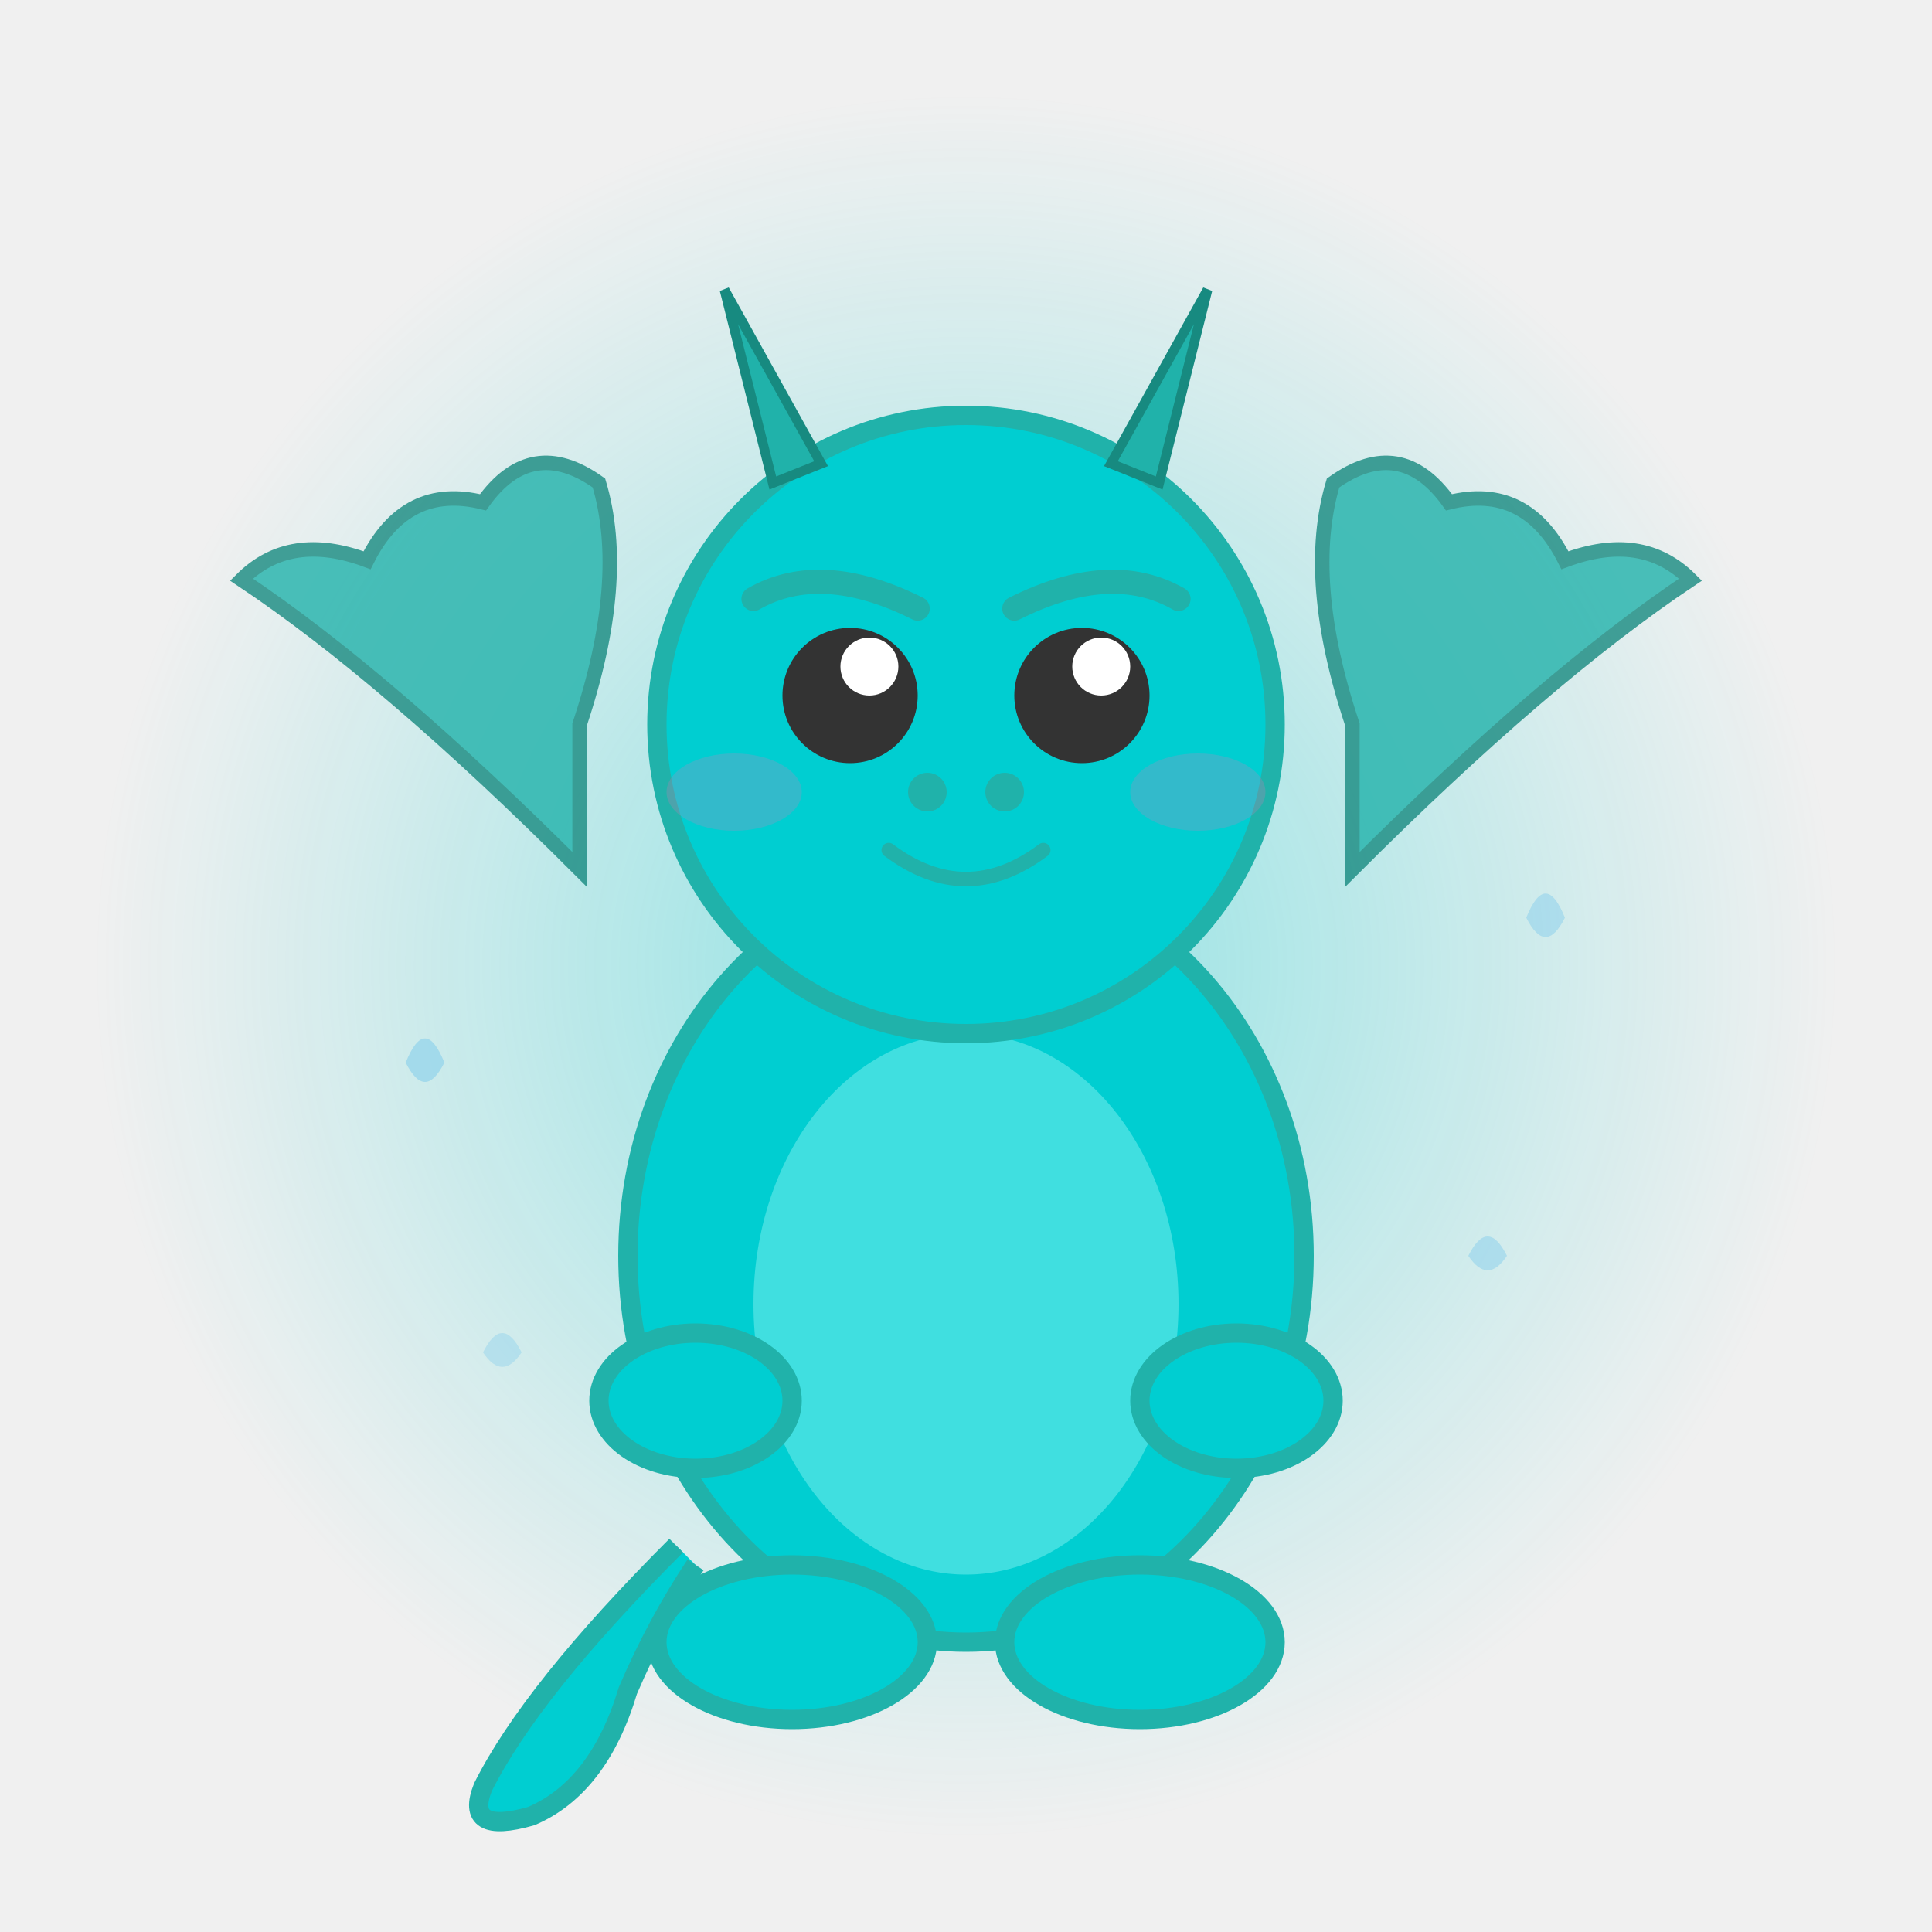
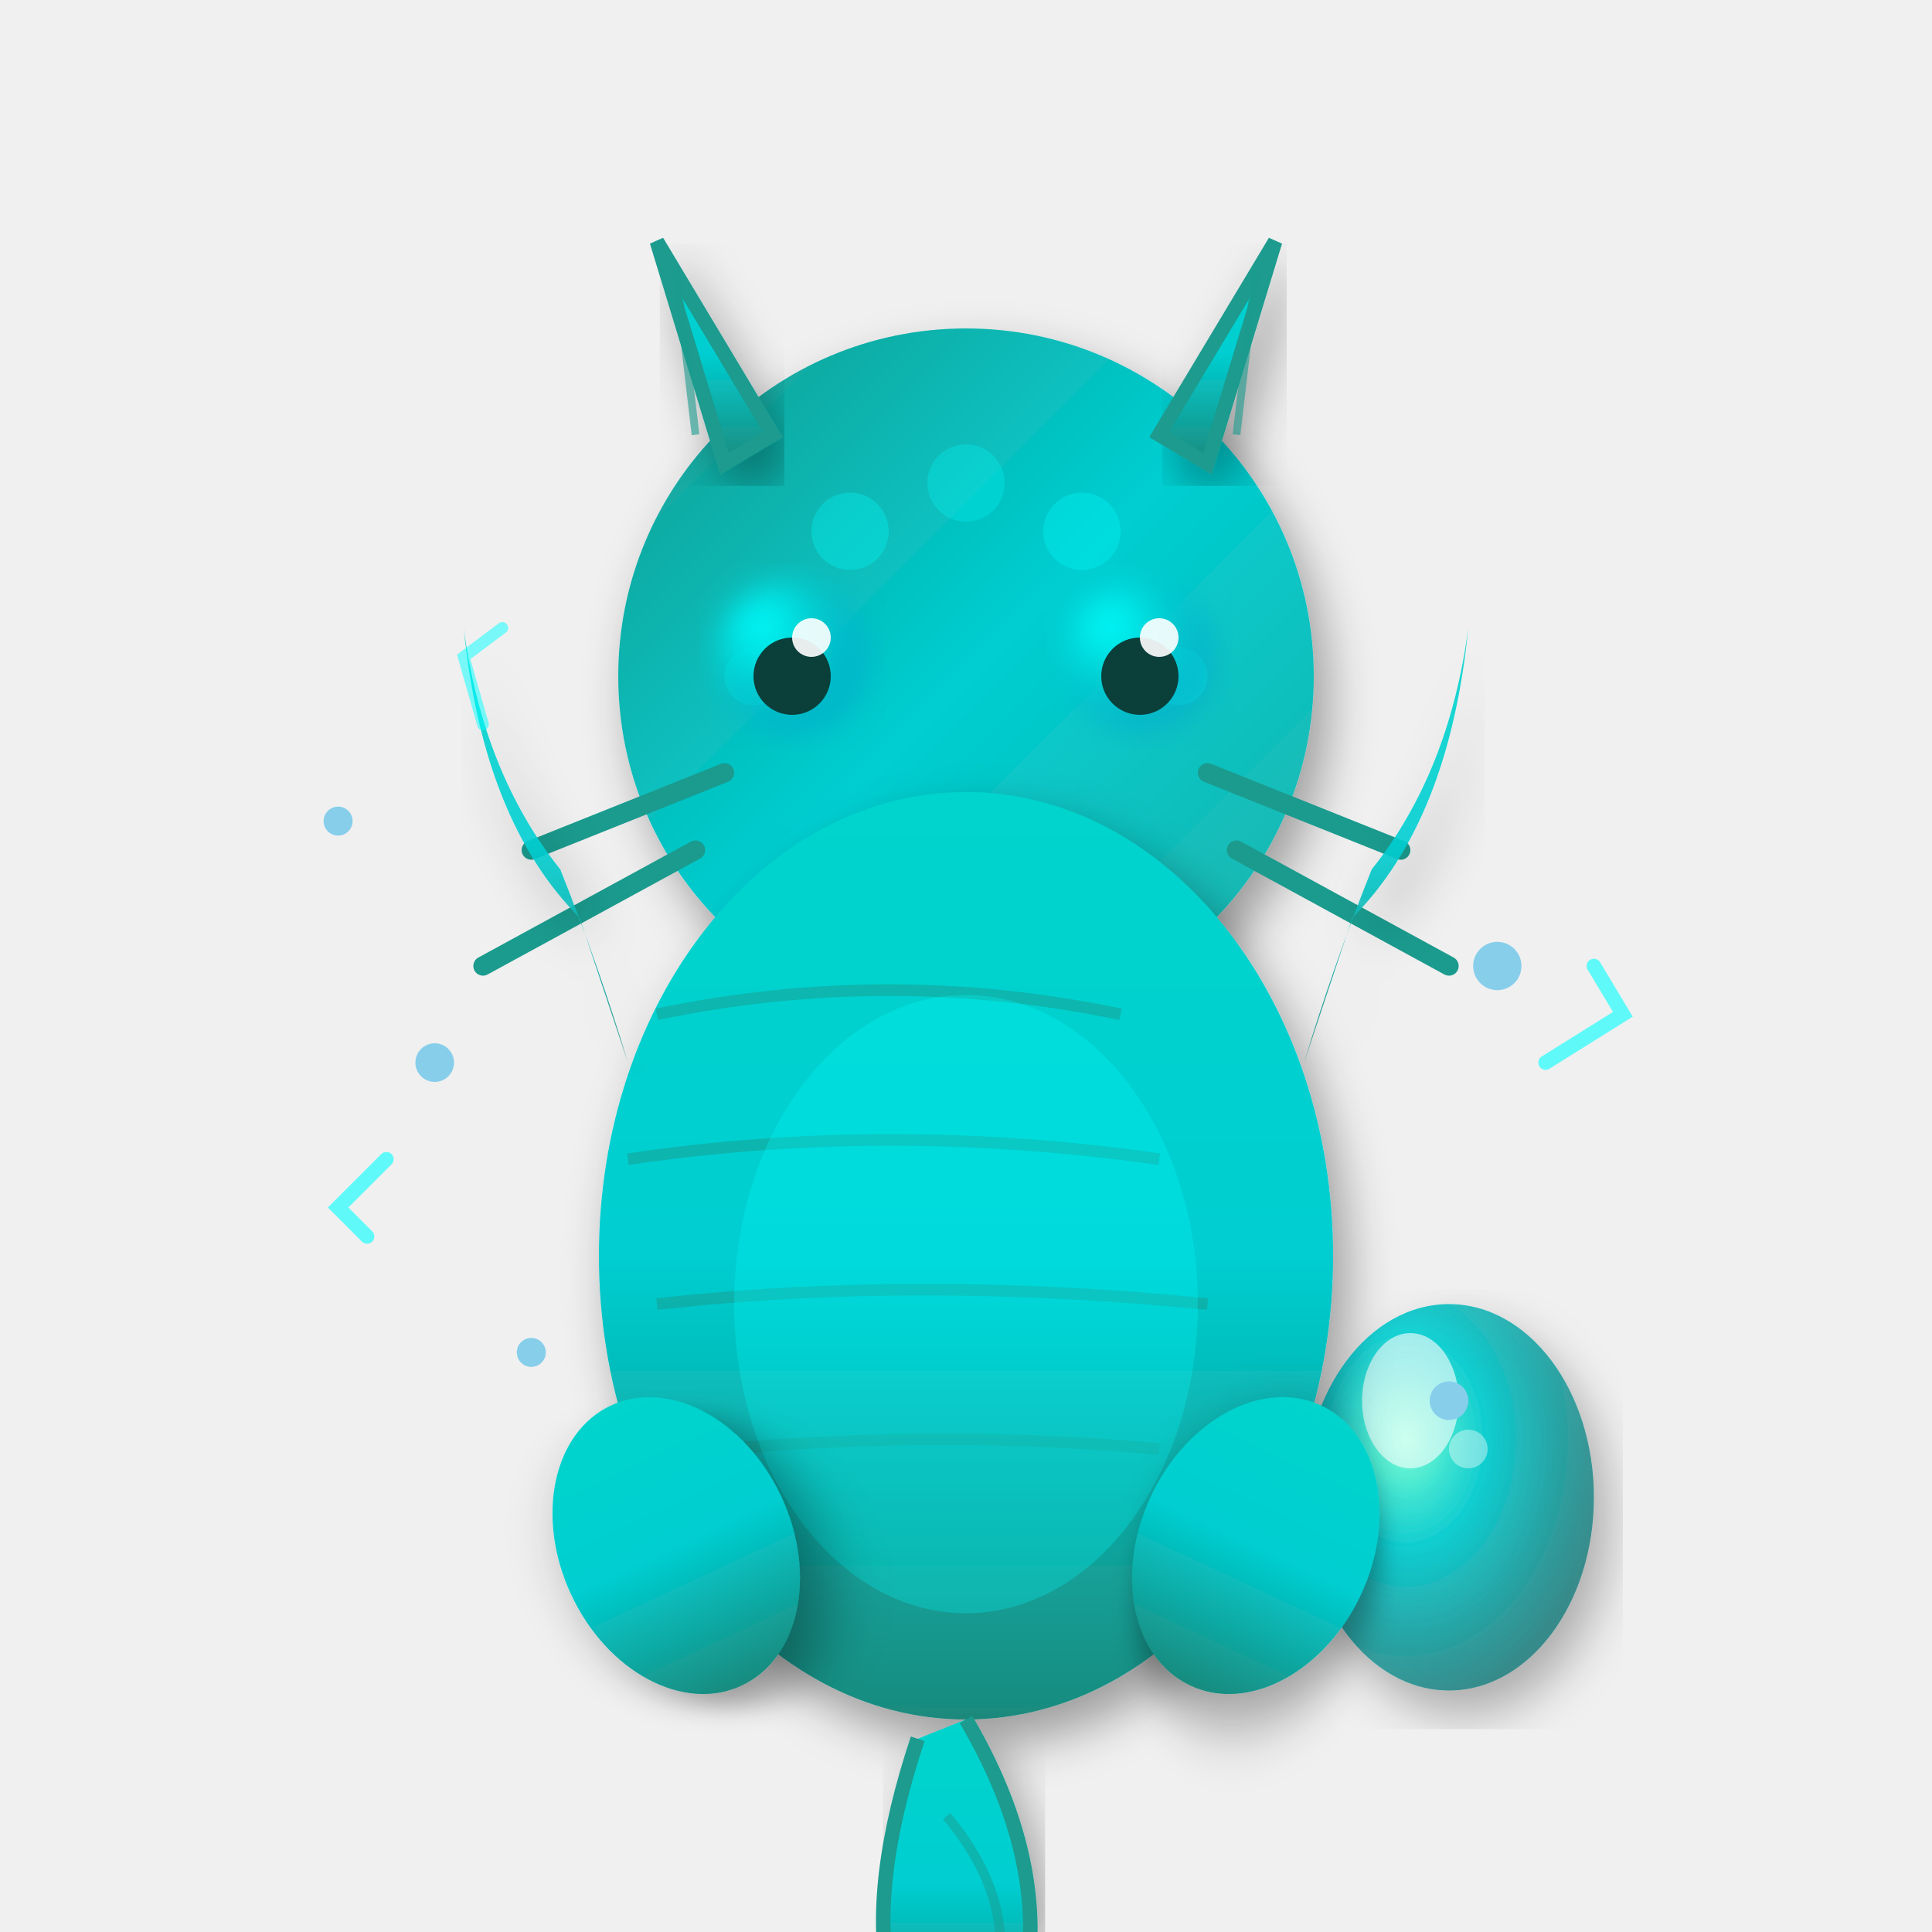
<svg xmlns="http://www.w3.org/2000/svg" viewBox="0 0 200 200">
  <defs>
-     <radialGradient id="td-glow" cx="0.5" cy="0.5" r="0.5">
-       <stop offset="0%" stop-color="#00CED1" stop-opacity="0.4" />
-       <stop offset="100%" stop-color="#00CED1" stop-opacity="0" />
+     <linearGradient id="td-head-grad" x1="0%" y1="0%" x2="100%" y2="100%">
+       <stop offset="0%" style="stop-color:#1A9B8E;stop-opacity:1" />
+       <stop offset="50%" style="stop-color:#00CED1;stop-opacity:1" />
+       <stop offset="100%" style="stop-color:#20B2AA;stop-opacity:1" />
+     </linearGradient>
+     <linearGradient id="td-body-grad" x1="0%" y1="0%" x2="0%" y2="100%">
+       <stop offset="0%" style="stop-color:#00D4CC;stop-opacity:1" />
+       <stop offset="50%" style="stop-color:#00CED1;stop-opacity:1" />
+       <stop offset="100%" style="stop-color:#1A8B7E;stop-opacity:1" />
+     </linearGradient>
+     <radialGradient id="td-eye-glow" cx="30%" cy="30%" r="75%">
+       <stop offset="0%" style="stop-color:#00FFFF;stop-opacity:1" />
+       <stop offset="50%" style="stop-color:#00CED1;stop-opacity:0.8" />
+       <stop offset="100%" style="stop-color:#0099CC;stop-opacity:0.4" />
    </radialGradient>
+     <radialGradient id="td-orb-grad" cx="35%" cy="35%" r="70%">
+       <stop offset="0%" style="stop-color:#7FFFD4;stop-opacity:1" />
+       <stop offset="40%" style="stop-color:#00CED1;stop-opacity:0.9" />
+       <stop offset="100%" style="stop-color:#1A7B7A;stop-opacity:0.8" />
+     </radialGradient>
+     <filter id="td-shadow">
+       <feGaussianBlur in="SourceAlpha" stdDeviation="2.5" />
+       <feOffset dx="1.5" dy="2.5" result="offsetblur" />
+       <feComponentTransfer>
+         <feFuncA type="linear" slope="0.35" />
+       </feComponentTransfer>
+       <feMerge>
+         <feMergeNode />
+         <feMergeNode in="SourceGraphic" />
+       </feMerge>
+     </filter>
+     <filter id="td-glow-filter">
+       <feGaussianBlur in="SourceGraphic" stdDeviation="1.5" />
+     </filter>
  </defs>
  <style>
-     .body{fill:#00CED1;stroke:#20B2AA;stroke-width:2}
-     .eye{fill:#333} .shine{fill:#FFF}
-     .blush{fill:#FF69B4;opacity:0.2}
+     @keyframes td-breathe {
+       0%, 100% { transform: scale(1, 1); }
+       50% { transform: scale(1.02, 1.05); }
+     }
+     @keyframes td-tail-wave {
+       0% { transform: rotate(-8deg); }
+       25% { transform: rotate(0deg); }
+       50% { transform: rotate(8deg); }
+       75% { transform: rotate(0deg); }
+       100% { transform: rotate(-8deg); }
+     }
+     @keyframes td-particle-float {
+       0% { transform: translateY(0px) translateX(0px); opacity: 1; }
+       100% { transform: translateY(-40px) translateX(8px); opacity: 0.2; }
+     }
+     @keyframes td-energy-pulse {
+       0%, 100% { opacity: 0.4; }
+       50% { opacity: 1; }
+     }
+     .td-body { animation: td-breathe 4s ease-in-out infinite; }
+     .td-tail { animation: td-tail-wave 3s ease-in-out infinite; transform-origin: 100px 165px; }
+     .td-particle { animation: td-particle-float 3s ease-in infinite; }
+     .td-energy { animation: td-energy-pulse 2s ease-in-out infinite; }
  </style>
-   <circle cx="100" cy="100" r="90" fill="url(#td-glow)" />
-   <path d="M70 160 Q55 175 50 185 Q48 190 55 188 Q62 185 65 175 Q68 168 72 162" class="body" />
-   <path d="M60 90 Q40 70 25 60 Q30 55 38 58 Q42 50 50 52 Q55 45 62 50 Q65 60 60 75 Z" fill="#20B2AA" stroke="#178A80" stroke-width="1.5" opacity="0.8" />
-   <path d="M140 90 Q160 70 175 60 Q170 55 162 58 Q158 50 150 52 Q145 45 138 50 Q135 60 140 75 Z" fill="#20B2AA" stroke="#178A80" stroke-width="1.5" opacity="0.8" />
-   <ellipse cx="100" cy="130" rx="35" ry="40" class="body" />
-   <ellipse cx="100" cy="135" rx="22" ry="28" fill="#7FEFEF" opacity="0.5" />
-   <circle cx="100" cy="75" r="32" class="body" />
-   <polygon points="80,50 75,30 85,48" fill="#20B2AA" stroke="#178A80" stroke-width="1" />
-   <polygon points="120,50 125,30 115,48" fill="#20B2AA" stroke="#178A80" stroke-width="1" />
-   <circle cx="88" cy="72" r="7" class="eye" />
-   <circle cx="112" cy="72" r="7" class="eye" />
-   <circle cx="90" cy="69" r="3" class="shine" />
-   <circle cx="114" cy="69" r="3" class="shine" />
-   <path d="M78 62 Q85 58 95 63" stroke="#20B2AA" stroke-width="2.5" fill="none" stroke-linecap="round" />
-   <path d="M122 62 Q115 58 105 63" stroke="#20B2AA" stroke-width="2.5" fill="none" stroke-linecap="round" />
-   <ellipse cx="76" cy="82" rx="7" ry="4" class="blush" />
-   <ellipse cx="124" cy="82" rx="7" ry="4" class="blush" />
-   <circle cx="96" cy="82" r="2" fill="#20B2AA" />
-   <circle cx="104" cy="82" r="2" fill="#20B2AA" />
-   <path d="M92 88 Q100 94 108 88" stroke="#20B2AA" stroke-width="1.5" fill="none" stroke-linecap="round" />
-   <ellipse cx="72" cy="145" rx="10" ry="7" class="body" />
-   <ellipse cx="128" cy="145" rx="10" ry="7" class="body" />
-   <ellipse cx="82" cy="170" rx="14" ry="8" class="body" />
-   <ellipse cx="118" cy="170" rx="14" ry="8" class="body" />
-   <path d="M42 110 Q44 105 46 110 Q44 114 42 110" fill="#87CEEB" opacity="0.6">
-     <animate attributeName="opacity" values="0.2;0.8;0.2" dur="2s" repeatCount="indefinite" />
-   </path>
-   <path d="M158 95 Q160 90 162 95 Q160 99 158 95" fill="#87CEEB" opacity="0.5">
-     <animate attributeName="opacity" values="0.7;0.2;0.7" dur="1.8s" repeatCount="indefinite" />
-   </path>
-   <path d="M50 140 Q52 136 54 140 Q52 143 50 140" fill="#87CEEB" opacity="0.4">
-     <animate attributeName="opacity" values="0.3;0.9;0.3" dur="2.3s" repeatCount="indefinite" />
-   </path>
-   <path d="M152 130 Q154 126 156 130 Q154 133 152 130" fill="#87CEEB" opacity="0.5">
-     <animate attributeName="opacity" values="0.5;1;0.5" dur="1.6s" repeatCount="indefinite" />
-   </path>
+   <ellipse cx="150" cy="155" rx="15" ry="20" fill="url(#td-orb-grad)" filter="url(#td-shadow)" />
+   <ellipse cx="146" cy="145" rx="5" ry="7" fill="#FFFFFF" opacity="0.6" />
+   <circle cx="152" cy="150" r="2" fill="#FFFFFF" opacity="0.4" />
+   <g class="td-body">
+     <circle cx="100" cy="70" r="36" fill="url(#td-head-grad)" filter="url(#td-shadow)" />
+     <circle cx="88" cy="55" r="4" fill="#00FFFF" opacity="0.3" />
+     <circle cx="100" cy="50" r="4" fill="#00FFFF" opacity="0.25" />
+     <circle cx="112" cy="55" r="4" fill="#00FFFF" opacity="0.3" />
+     <circle cx="78" cy="70" r="3" fill="#00FFFF" opacity="0.25" />
+     <circle cx="122" cy="70" r="3" fill="#00FFFF" opacity="0.25" />
+     <line x1="75" y1="80" x2="55" y2="88" stroke="#1A9B8E" stroke-width="2" stroke-linecap="round" />
+     <line x1="72" y1="88" x2="50" y2="100" stroke="#1A9B8E" stroke-width="2" stroke-linecap="round" />
+     <line x1="125" y1="80" x2="145" y2="88" stroke="#1A9B8E" stroke-width="2" stroke-linecap="round" />
+     <line x1="128" y1="88" x2="150" y2="100" stroke="#1A9B8E" stroke-width="2" stroke-linecap="round" />
+     <circle cx="82" cy="68" r="8" fill="url(#td-eye-glow)" filter="url(#td-glow-filter)" />
+     <circle cx="118" cy="68" r="8" fill="url(#td-eye-glow)" filter="url(#td-glow-filter)" />
+     <circle cx="82" cy="70" r="4" fill="#0A3F3A" />
+     <circle cx="118" cy="70" r="4" fill="#0A3F3A" />
+     <circle cx="84" cy="66" r="2" fill="#FFFFFF" opacity="0.9" />
+     <circle cx="120" cy="66" r="2" fill="#FFFFFF" opacity="0.9" />
+     <polygon points="75,48 68,25 80,45" fill="url(#td-body-grad)" stroke="#1A9B8E" stroke-width="1.5" filter="url(#td-shadow)" />
+     <polygon points="125,48 132,25 120,45" fill="url(#td-body-grad)" stroke="#1A9B8E" stroke-width="1.5" filter="url(#td-shadow)" />
+     <line x1="72" y1="45" x2="70" y2="28" stroke="#1A9B8E" stroke-width="0.8" opacity="0.6" />
+     <line x1="128" y1="45" x2="130" y2="28" stroke="#1A9B8E" stroke-width="0.8" opacity="0.6" />
+     <path d="M90 85 Q100 92 110 85" stroke="#1A9B8E" stroke-width="2.5" fill="none" stroke-linecap="round" />
+     <ellipse cx="100" cy="130" rx="38" ry="48" fill="url(#td-body-grad)" filter="url(#td-shadow)" />
+     <path d="M68 105 Q92 100 116 105" stroke="#1A9B8E" stroke-width="1.2" fill="none" opacity="0.5" />
+     <path d="M65 120 Q92 116 120 120" stroke="#1A9B8E" stroke-width="1.2" fill="none" opacity="0.5" />
+     <path d="M68 135 Q95 132 125 135" stroke="#1A9B8E" stroke-width="1.2" fill="none" opacity="0.5" />
+     <path d="M75 150 Q98 148 120 150" stroke="#1A9B8E" stroke-width="1.2" fill="none" opacity="0.5" />
+     <ellipse cx="100" cy="135" rx="24" ry="32" fill="#00FFFF" opacity="0.25" />
+     <path d="M60 95 Q50 85 48 65 Q50 80 58 90 Q62 100 65 110" fill="url(#td-body-grad)" opacity="0.9" filter="url(#td-shadow)" />
+     <path d="M140 95 Q150 85 152 65 Q150 80 142 90 Q138 100 135 110" fill="url(#td-body-grad)" opacity="0.9" filter="url(#td-shadow)" />
+     <g class="td-tail">
+       <path d="M100 178 Q110 195 105 210 Q98 215 92 205 Q90 195 95 180" fill="url(#td-body-grad)" stroke="#1A9B8E" stroke-width="1.5" filter="url(#td-shadow)" />
+       <path d="M98 188 Q108 200 100 212" stroke="#1A9B8E" stroke-width="1" fill="none" opacity="0.5" />
+     </g>
+     <ellipse cx="70" cy="160" rx="12" ry="16" fill="url(#td-body-grad)" filter="url(#td-shadow)" transform="rotate(-25 70 160)" />
+     <ellipse cx="130" cy="160" rx="12" ry="16" fill="url(#td-body-grad)" filter="url(#td-shadow)" transform="rotate(25 130 160)" />
+     <g class="td-energy">
+       <path d="M40 120 L35 125 L38 128" stroke="#00FFFF" stroke-width="1.5" fill="none" stroke-linecap="round" opacity="0.6" />
+       <path d="M160 110 L168 105 L165 100" stroke="#00FFFF" stroke-width="1.5" fill="none" stroke-linecap="round" opacity="0.6" />
+       <path d="M50 75 L48 68 L52 65" stroke="#00FFFF" stroke-width="1.2" fill="none" stroke-linecap="round" opacity="0.5" />
+     </g>
+   </g>
+   <circle cx="45" cy="110" r="2" fill="#87CEEB" class="td-particle" style="animation-delay: 0s" />
+   <circle cx="155" cy="100" r="2.5" fill="#87CEEB" class="td-particle" style="animation-delay: 0.5s" />
+   <circle cx="55" cy="140" r="1.5" fill="#87CEEB" class="td-particle" style="animation-delay: 1s" />
+   <circle cx="150" cy="145" r="2" fill="#87CEEB" class="td-particle" style="animation-delay: 1.5s" />
+   <circle cx="35" cy="85" r="1.5" fill="#87CEEB" class="td-particle" style="animation-delay: 2s" />
</svg>
